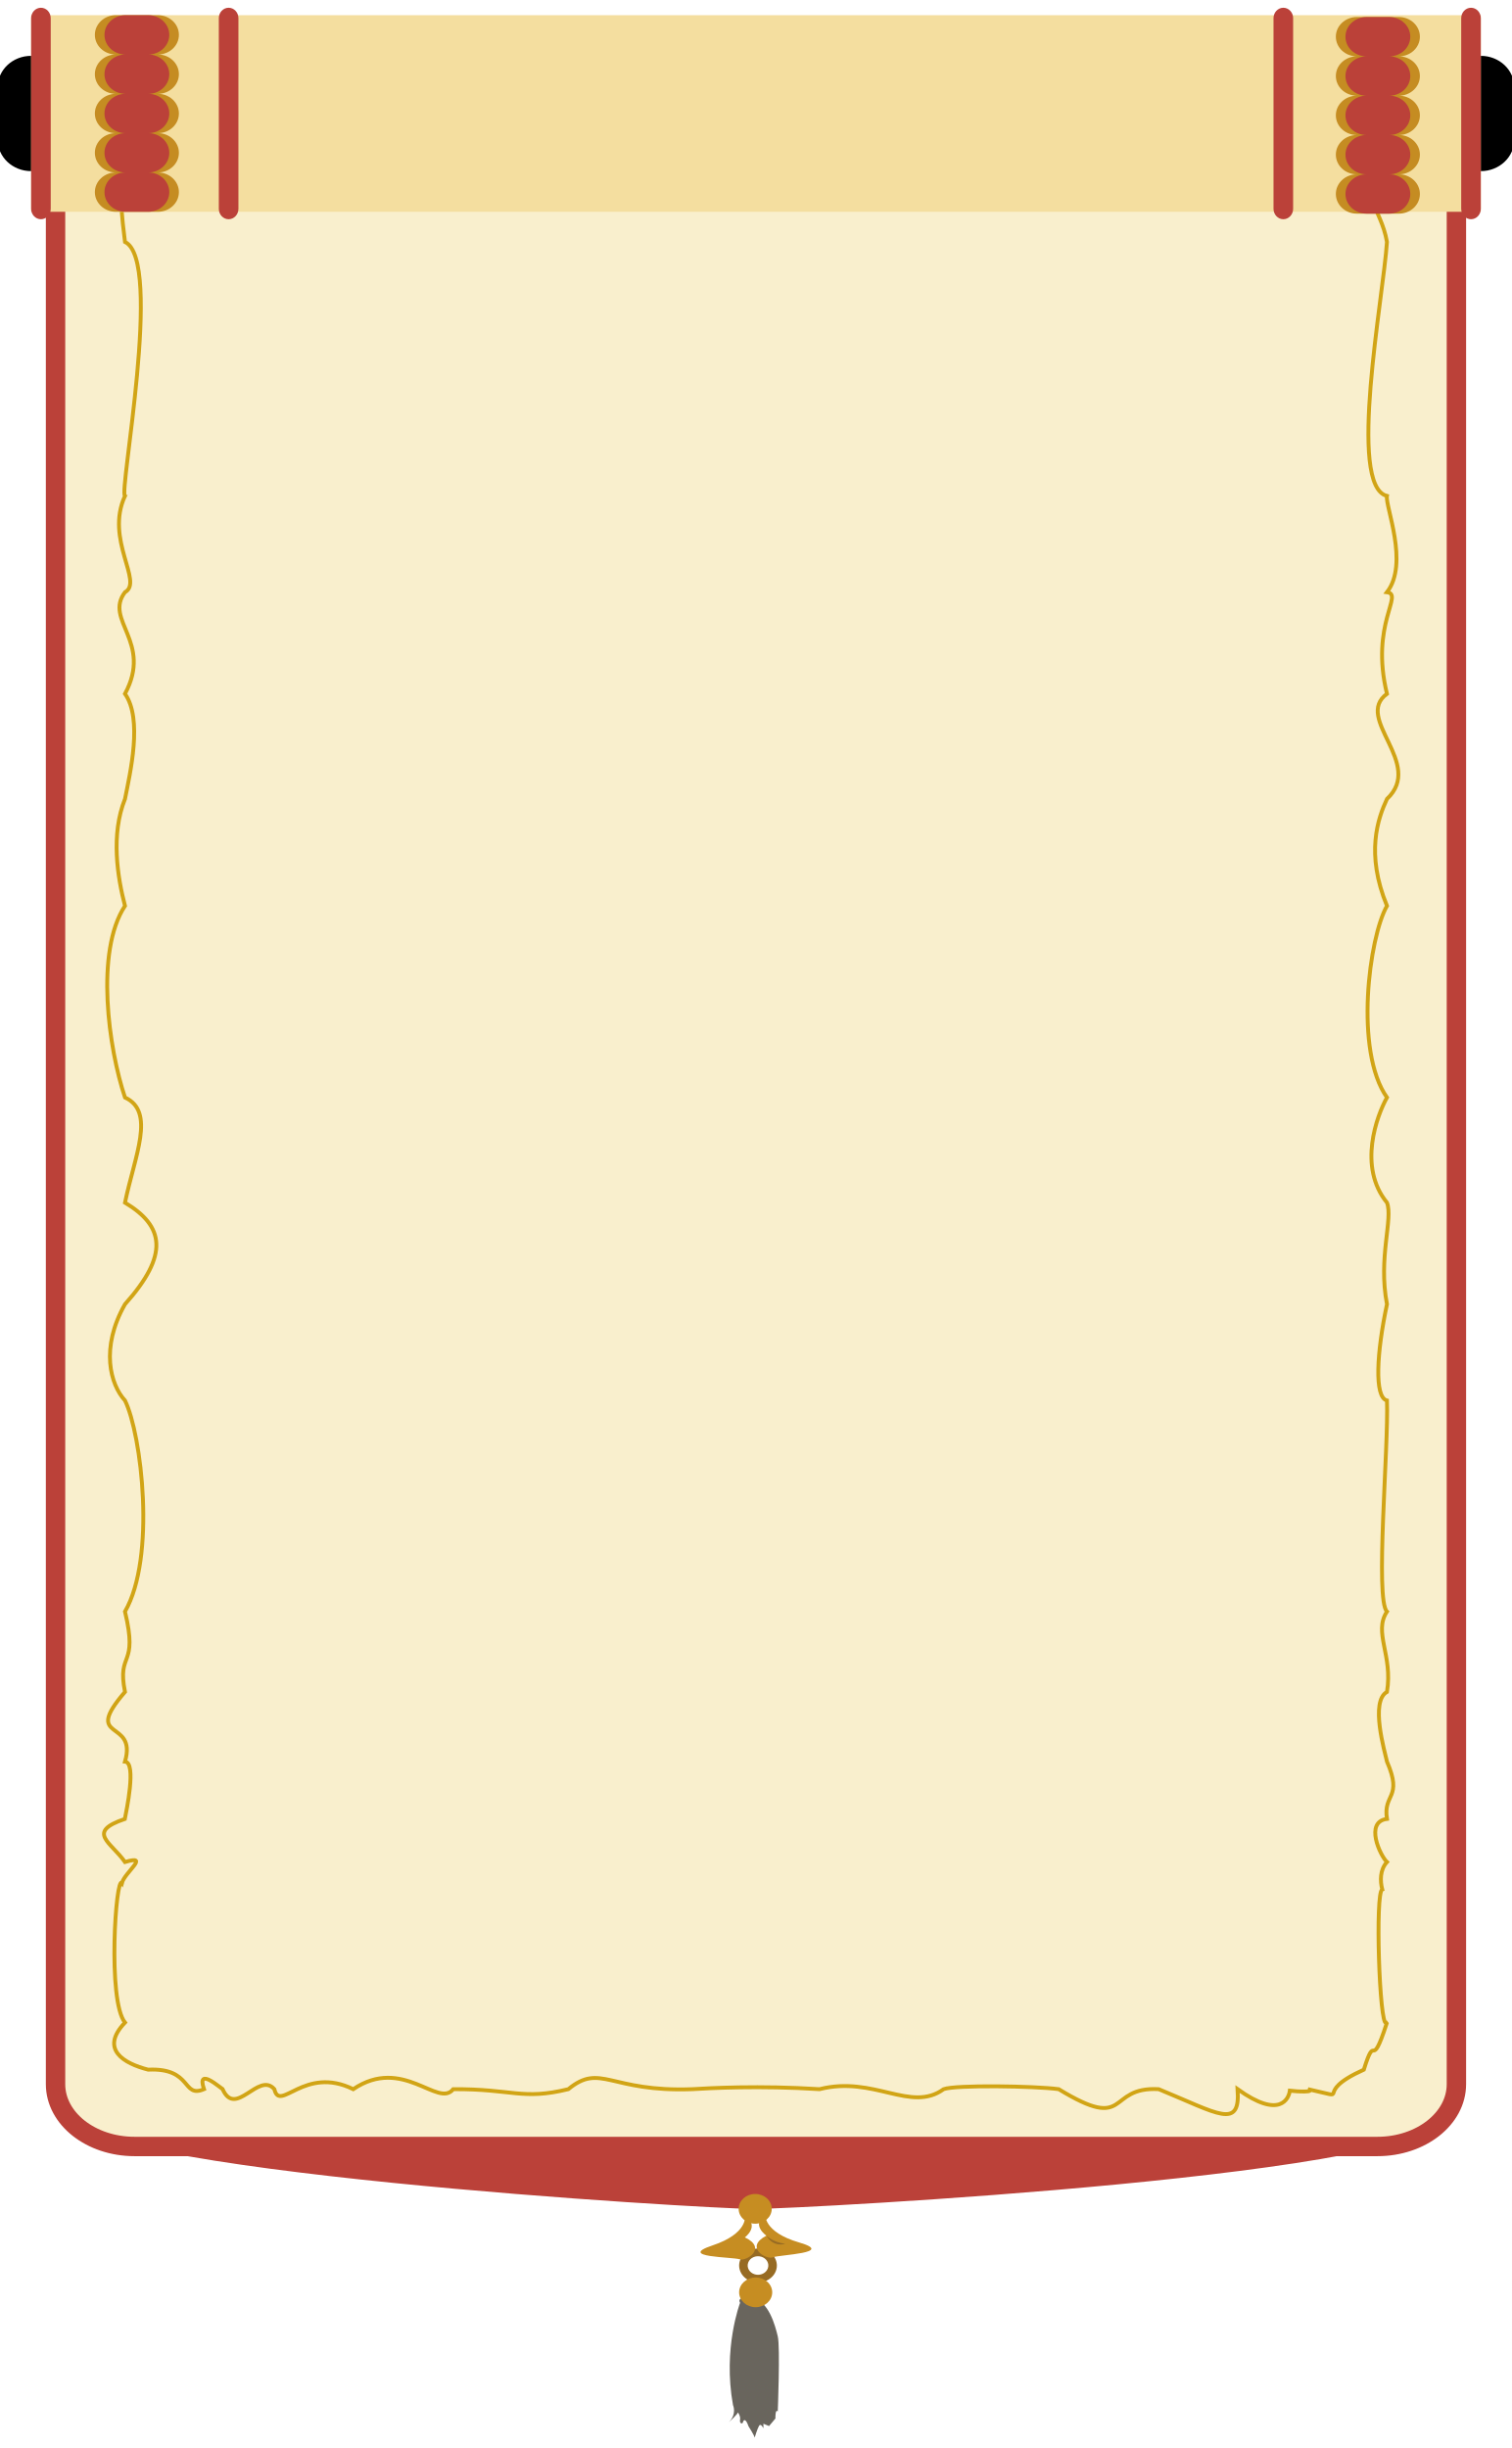
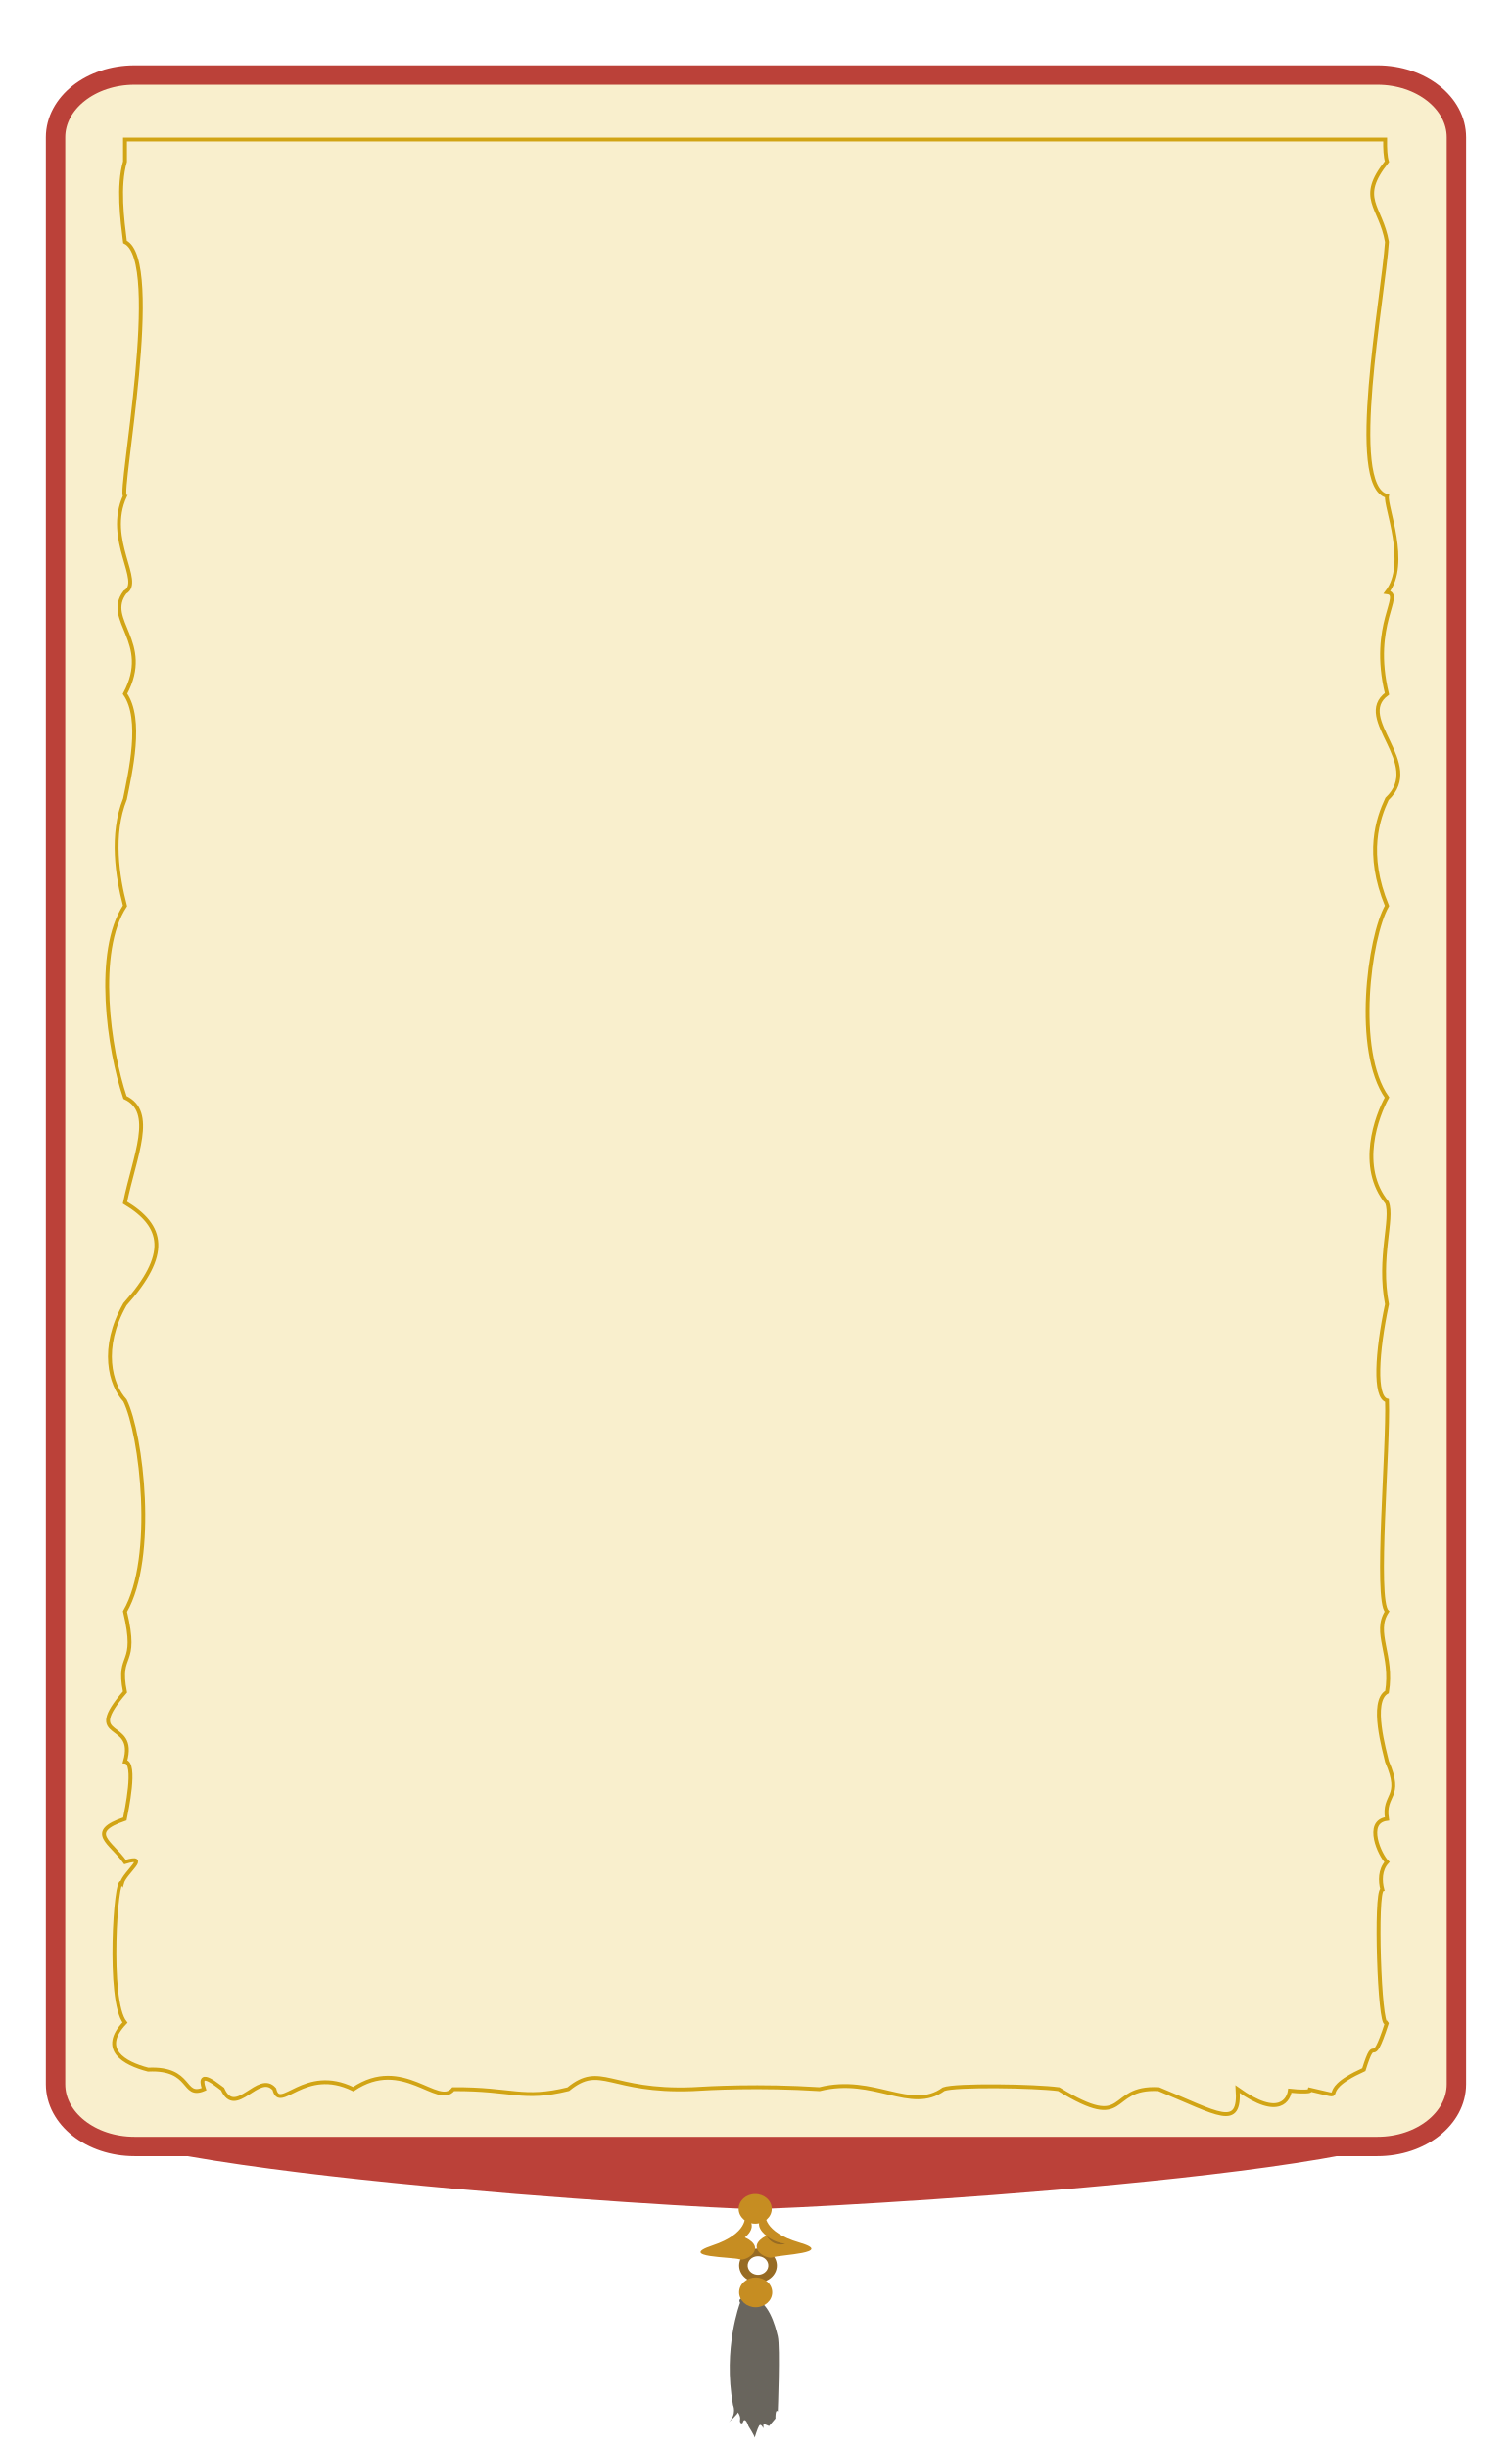
<svg xmlns="http://www.w3.org/2000/svg" version="1.1" id="Calque_1" x="0px" y="0px" width="390px" height="631.5px" viewBox="0 0 390 631.5" enable-background="new 0 0 390 631.5" xml:space="preserve">
  <g>
    <g id="fond">
-       <path fill="#BB4139" d="M373.168,545.372c0,15.803-167.647,24.43-177.529,24.43h-2.203c-9.881,0-177.154-9.479-177.154-25.282l0,0    c0-15.802,6.057-57.248,15.938-57.248h325.562C367.663,487.271,373.168,529.57,373.168,545.372L373.168,545.372z" />
-       <path fill="#F9EFCD" stroke="#BB4139" stroke-width="5" stroke-miterlimit="10" d="M375.674,537.649    c0,8.876-9.127,16.069-20.384,16.069H34.711c-11.258,0-20.384-7.193-20.384-16.069V35.423c0-8.875,9.126-16.069,20.384-16.069    H355.29c11.257,0,20.384,7.195,20.384,16.069V537.649z" />
+       <path fill="#BB4139" d="M373.168,545.372c0,15.803-167.647,24.43-177.529,24.43h-2.203c-9.881,0-177.154-9.479-177.154-25.282l0,0    c0-15.802,6.058-57.247,15.938-57.247h325.562C367.662,487.271,373.168,529.57,373.168,545.372L373.168,545.372z" />
+       <path fill="#F9EFCD" stroke="#BB4139" stroke-width="5" stroke-miterlimit="10" d="M375.674,537.649    c0,8.876-9.127,16.068-20.385,16.068H34.711c-11.258,0-20.384-7.192-20.384-16.068V35.423c0-8.875,9.126-16.069,20.384-16.069    h320.578c11.258,0,20.385,7.195,20.385,16.069V537.649z" />
      <g>
-         <path fill="#69655D" d="M190.904,594.044c0,0-4.502,11.715-1.827,26.393c0,0,1.076,2.322-1.103,4.419c0,0,2.631-2.32,2.346-2.62     c-0.288-0.301,0.792,0.897,0.579,1.947c-0.209,1.049,0.627,1.196,0.743,0.675c0.111-0.525,0.64-1.273,1.436,1.048     c0,0,1.456,2.246,1.588,2.921c0,0,0.686-2.321,1.139-3.069c0.451-0.75,1.112,0.672,1.112,0.672v-1.195l1.456,0.599l1.646-1.947     c0,0,0-0.748,0-0.374s-0.059-2.246,0.602-1.423c0,0,0.664-16.624,0-19.395c-0.661-2.771-2.396-9.36-6.69-9.884     C189.635,592.282,190.904,594.044,190.904,594.044z" />
-         <path fill="#976B23" d="M197.026,580.269c-2.552-0.746-5.299,0.51-6.129,2.807c-0.827,2.293,0.573,4.762,3.123,5.506     c2.557,0.746,5.302-0.514,6.132-2.807C200.981,583.48,199.58,581.016,197.026,580.269z M194.7,586.701     c-1.399-0.407-2.166-1.758-1.711-3.016c0.456-1.262,1.957-1.943,3.355-1.537c1.401,0.409,2.169,1.754,1.712,3.016     C197.604,586.422,196.102,587.11,194.7,586.701z" />
+         <path fill="#69655D" d="M190.904,594.044c0,0-4.502,11.715-1.826,26.394c0,0,1.075,2.321-1.104,4.419c0,0,2.631-2.32,2.346-2.62     c-0.287-0.302,0.792,0.896,0.579,1.946c-0.209,1.05,0.627,1.196,0.743,0.676c0.111-0.525,0.641-1.273,1.437,1.048     c0,0,1.456,2.246,1.588,2.921c0,0,0.686-2.321,1.139-3.069c0.451-0.75,1.112,0.672,1.112,0.672v-1.194l1.456,0.599l1.646-1.947     c0,0,0-0.748,0-0.374s-0.059-2.246,0.603-1.423c0,0,0.664-16.624,0-19.395c-0.661-2.771-2.396-9.36-6.69-9.885     C189.635,592.282,190.904,594.044,190.904,594.044z" />
+         <path fill="#976B23" d="M197.026,580.269c-2.552-0.745-5.299,0.511-6.129,2.808c-0.827,2.293,0.573,4.762,3.123,5.506     c2.558,0.746,5.302-0.514,6.132-2.807C200.981,583.48,199.58,581.016,197.026,580.269z M194.7,586.701     c-1.399-0.407-2.166-1.758-1.712-3.017c0.456-1.262,1.957-1.942,3.355-1.536c1.401,0.408,2.169,1.754,1.712,3.016     C197.604,586.422,196.102,587.11,194.7,586.701z" />
        <ellipse fill="#C68D22" cx="194.8" cy="569.802" rx="4.269" ry="3.835" />
        <ellipse fill="#C68D22" cx="194.924" cy="591.346" rx="4.268" ry="3.835" />
-         <path fill="#C68D22" d="M192.156,571.628c0,0,0.889,4.526-8.386,7.618c-9.276,3.091,5.263,2.957,6.99,3.569     c1.728,0.614,7.266-2.864,1.375-5.646C192.136,577.17,196.128,574.207,192.156,571.628z" />
-         <path fill="#C68D22" d="M197.416,571.184c0,0-0.679,4.559,8.734,7.299c9.415,2.744-5.122,3.155-6.817,3.827     c-1.692,0.679-7.394-2.591-1.642-5.589C197.691,576.723,193.567,573.912,197.416,571.184z" />
-         <path fill="#976B23" d="M197.691,576.723c0,0,1.603,1.691,4.865,2.097C202.55,578.817,199.6,579.912,197.691,576.723z" />
+         <path fill="#C68D22" d="M192.156,571.628c0,0,0.89,4.526-8.386,7.618c-9.275,3.091,5.264,2.957,6.99,3.568     c1.728,0.614,7.266-2.863,1.375-5.646C192.136,577.17,196.128,574.207,192.156,571.628z" />
+         <path fill="#C68D22" d="M197.416,571.184c0,0-0.68,4.56,8.733,7.3c9.415,2.743-5.122,3.154-6.816,3.827     c-1.692,0.679-7.395-2.592-1.643-5.59C197.691,576.723,193.567,573.912,197.416,571.184z" />
+         <path fill="#976B23" d="M197.691,576.723c0,0,1.604,1.691,4.865,2.098C202.55,578.817,199.6,579.912,197.691,576.723z" />
      </g>
    </g>
    <g id="deco">
      <g>
-         <path fill="#F9EFCD" stroke="#D1A415" stroke-miterlimit="10" d="M357.76,178.98c-4.391-18.072,4.434-25.634,0-26.209     c5.783-7.418-0.494-22.193,0-24.838c-10.303-2.543-0.927-51.271,0-65.522c-1.604-9.311-7.71-11.116,0-20.723     c-0.401-1.245-0.503-3.309-0.473-5.689H32.24c0,1.855,0,3.749,0,5.689c-1.84,6.265-0.714,14.99,0,20.723     c9.982,4.738-1.68,64.907,0,65.521c-5.222,11.284,4.827,22.158,0,24.838c-5.5,7.22,7.201,12.816,0,26.208     c4.599,6.513,1.341,20.371,0,27.124c-3.684,9.163-1.95,20.131,0,27.58c-7.773,11.804-4.203,36.938,0,49.433     c7.942,3.656,2.514,15.01,0,27.123c10.057,6.062,11.511,13.322,0,26.21c-6.426,11.313-3.764,20.755,0,24.837     c4.269,8.681,8.057,40.446,0,54.447c3.504,14.632-2.125,10.091,0,20.725c-11.273,13.083,3.247,6.718,0,17.98     c3.05,0.242,0.322,12.918-0.039,14.794c-10.11,3.413-3.51,6,0.039,11.109c6.606-1.98-0.068,2.64-0.793,5.426     c-1.559-2.157-3.791,30.35,0.793,35.986c-6.588,6.902-0.302,10.534,5.969,12.15c11.545-0.548,8.67,7.476,14.415,5.033     c-2.047-5.978,4.382-0.195,4.795,0c3.388,7.565,9.278-4.666,13.351,0c1.413,6.148,7.704-6.199,20.348,0     c12.789-8.629,21.896,4.974,25.793,0c15.353-0.083,17.805,2.901,29.68,0c8.4-6.88,10.665,0.817,32.013,0     c4.472-0.278,17.267-0.982,32.792,0c14.064-3.557,23.497,6.166,32.015,0c3.046-1.144,23.534-0.826,29.681,0     c18.526,11.309,12.165-0.749,25.791,0c15.337,6.283,21.111,10.61,20.352,0c10.974,7.884,13.219,2.37,13.472,0.396     c2.134,0.268,6.768,0.408,4.672-0.396c12.548,2.793,0.271,1.345,14.415-5.033c3.214-10.341,1.645,1.156,5.888-11.901     c-0.036-0.044-0.071-0.092-0.108-0.145c-1.763,0.987-2.894-33.87-1.026-34.442c-0.56-2.158-0.633-5.062,1.216-7.074     c-1.746-1.623-5.835-10.385,0-11.124c-1.063-6.607,4.157-5.21,0-14.781c-0.553-2.542-4.405-15.55,0-17.98     c1.583-9.478-3.569-15.335,0-20.723c-3.113-3.027,0.448-42.421,0-54.449c-3.339-0.802-2.628-12.487,0-24.837     c-2.318-12.057,1.632-22.013,0-26.21c-7.562-9.227-2.602-22.454,0-27.123c-8.484-12.007-4.605-41.373,0-49.432     c-5.555-13.476-2.336-22.579,0-27.58C367.531,196.943,349.104,185.355,357.76,178.98z" />
+         <path fill="#F9EFCD" stroke="#D1A415" stroke-miterlimit="10" d="M357.76,178.98c-4.392-18.072,4.434-25.634,0-26.209     c5.783-7.418-0.494-22.193,0-24.838c-10.304-2.543-0.928-51.271,0-65.522c-1.604-9.311-7.71-11.116,0-20.723     c-0.401-1.245-0.503-3.309-0.474-5.689H32.24c0,1.855,0,3.749,0,5.689c-1.841,6.265-0.715,14.99,0,20.723     c9.981,4.738-1.681,64.907,0,65.521c-5.223,11.284,4.826,22.158,0,24.838c-5.5,7.22,7.2,12.816,0,26.208     c4.599,6.513,1.341,20.371,0,27.124c-3.685,9.163-1.95,20.131,0,27.58c-7.773,11.804-4.203,36.938,0,49.433     c7.941,3.656,2.514,15.01,0,27.123c10.057,6.062,11.511,13.323,0,26.209c-6.427,11.313-3.765,20.756,0,24.838     c4.269,8.681,8.057,40.445,0,54.447c3.504,14.632-2.125,10.091,0,20.725c-11.273,13.083,3.246,6.718,0,17.979     c3.05,0.242,0.321,12.919-0.039,14.795c-10.11,3.412-3.511,6,0.039,11.108c6.605-1.979-0.068,2.641-0.794,5.426     c-1.559-2.156-3.791,30.351,0.794,35.986c-6.589,6.902-0.303,10.534,5.969,12.15c11.545-0.548,8.67,7.476,14.415,5.033     c-2.047-5.979,4.382-0.195,4.795,0c3.388,7.564,9.277-4.666,13.351,0c1.413,6.147,7.704-6.199,20.349,0     c12.789-8.63,21.896,4.974,25.793,0c15.353-0.084,17.805,2.9,29.68,0c8.4-6.881,10.665,0.816,32.013,0     c4.473-0.278,17.268-0.982,32.792,0c14.064-3.558,23.497,6.166,32.016,0c3.046-1.145,23.533-0.826,29.681,0     c18.526,11.309,12.165-0.75,25.791,0c15.337,6.282,21.11,10.609,20.352,0c10.975,7.884,13.219,2.369,13.472,0.396     c2.135,0.268,6.769,0.408,4.673-0.396c12.548,2.793,0.271,1.345,14.415-5.033c3.214-10.342,1.645,1.155,5.888-11.901     c-0.036-0.044-0.071-0.092-0.108-0.145c-1.763,0.986-2.894-33.87-1.025-34.442c-0.561-2.158-0.634-5.063,1.216-7.074     c-1.746-1.623-5.835-10.385,0-11.124c-1.063-6.606,4.157-5.21,0-14.781c-0.553-2.542-4.405-15.55,0-17.979     c1.583-9.479-3.569-15.335,0-20.723c-3.113-3.027,0.448-42.422,0-54.449c-3.339-0.803-2.628-12.487,0-24.838     c-2.318-12.057,1.632-22.012,0-26.209c-7.563-9.227-2.603-22.454,0-27.123c-8.484-12.007-4.605-41.373,0-49.432     c-5.555-13.476-2.336-22.579,0-27.58C367.531,196.943,349.104,185.355,357.76,178.98z" />
      </g>
    </g>
  </g>
-   <g>
-     <path stroke="#000000" stroke-miterlimit="10" d="M16.157,36.038c0,4.202-3.64,7.607-8.129,7.607l0,0   c-4.49,0-8.129-3.405-8.129-7.607V22.515c0-4.202,3.639-7.607,8.129-7.607l0,0c4.489,0,8.129,3.405,8.129,7.607V36.038z" />
-     <path stroke="#000000" stroke-miterlimit="10" d="M390.102,36.038c0,4.202-3.639,7.607-8.129,7.607l0,0   c-4.491,0-8.13-3.405-8.13-7.607V22.515c0-4.202,3.639-7.607,8.13-7.607l0,0c4.49,0,8.129,3.405,8.129,7.607V36.038z" />
-     <rect x="8.029" y="3.919" fill="#F4DE9F" width="373.944" height="50.714" />
-     <path fill="#C58C22" d="M46.146,19.134c0-2.801-2.427-5.073-5.419-5.073c2.992,0,5.419-2.271,5.419-5.071   c0-2.8-2.427-5.072-5.419-5.072H29.887c-2.994,0-5.419,2.271-5.419,5.072s2.426,5.071,5.419,5.071   c-2.994,0-5.419,2.271-5.419,5.073c0,2.8,2.426,5.071,5.419,5.071c-2.994,0-5.419,2.271-5.419,5.071   c0,2.801,2.426,5.072,5.419,5.072c-2.994,0-5.419,2.271-5.419,5.07c0,2.803,2.426,5.073,5.419,5.073   c-2.994,0-5.419,2.271-5.419,5.07c0,2.802,2.426,5.073,5.419,5.073h10.839c2.992,0,5.419-2.271,5.419-5.073   c0-2.799-2.427-5.07-5.419-5.07c2.992,0,5.419-2.271,5.419-5.073c0-2.799-2.427-5.07-5.419-5.07c2.992,0,5.419-2.271,5.419-5.072   c0-2.8-2.427-5.071-5.419-5.071C43.719,24.206,46.146,21.935,46.146,19.134z" />
-     <path fill="#C58C22" d="M366.256,19.611c0-2.801-2.426-5.073-5.42-5.073c2.994,0,5.42-2.271,5.42-5.071   c0-2.8-2.426-5.072-5.42-5.072h-10.839c-2.994,0-5.419,2.271-5.419,5.072s2.425,5.071,5.419,5.071   c-2.994,0-5.419,2.271-5.419,5.073c0,2.8,2.425,5.072,5.419,5.072c-2.994,0-5.419,2.271-5.419,5.069   c0,2.801,2.425,5.074,5.419,5.074c-2.994,0-5.419,2.271-5.419,5.07c0,2.802,2.425,5.074,5.419,5.074   c-2.994,0-5.419,2.271-5.419,5.07c0,2.802,2.425,5.072,5.419,5.072h10.839c2.994,0,5.42-2.27,5.42-5.072   c0-2.798-2.426-5.07-5.42-5.07c2.994,0,5.42-2.271,5.42-5.074c0-2.799-2.426-5.07-5.42-5.07c2.994,0,5.42-2.273,5.42-5.074   c0-2.799-2.426-5.069-5.42-5.069C363.83,24.682,366.256,22.411,366.256,19.611z" />
-     <path fill="#BB4139" d="M38.247,54.634c2.992,0,5.419-2.271,5.419-5.072c0-2.798-2.427-5.07-5.419-5.07   c2.992,0,5.419-2.271,5.419-5.072c0-2.799-2.427-5.07-5.419-5.07c2.992,0,5.419-2.272,5.419-5.072c0-2.801-2.427-5.072-5.419-5.072   c2.992,0,5.419-2.271,5.419-5.071s-2.427-5.072-5.419-5.072c2.992,0,5.419-2.271,5.419-5.071s-2.427-5.072-5.419-5.072h-5.881   c-2.994,0-5.419,2.271-5.419,5.072s2.426,5.071,5.419,5.071c-2.994,0-5.419,2.271-5.419,5.072s2.426,5.071,5.419,5.071   c-2.994,0-5.419,2.27-5.419,5.072c0,2.8,2.426,5.072,5.419,5.072c-2.994,0-5.419,2.271-5.419,5.07c0,2.801,2.426,5.072,5.419,5.072   c-2.994,0-5.419,2.272-5.419,5.07c0,2.802,2.426,5.072,5.419,5.072H38.247z" />
-     <path fill="#BB4139" d="M358.358,55.11c2.992,0,5.419-2.271,5.419-5.072c0-2.797-2.427-5.07-5.419-5.07   c2.992,0,5.419-2.271,5.419-5.073c0-2.799-2.427-5.07-5.419-5.07c2.992,0,5.419-2.272,5.419-5.071c0-2.801-2.427-5.072-5.419-5.072   c2.992,0,5.419-2.271,5.419-5.071s-2.427-5.071-5.419-5.071c2.992,0,5.419-2.271,5.419-5.071s-2.427-5.072-5.419-5.072h-5.882   c-2.992,0-5.42,2.271-5.42,5.072s2.428,5.071,5.42,5.071c-2.992,0-5.42,2.271-5.42,5.071s2.428,5.071,5.42,5.071   c-2.992,0-5.42,2.27-5.42,5.072c0,2.799,2.428,5.071,5.42,5.071c-2.992,0-5.42,2.271-5.42,5.07c0,2.802,2.428,5.073,5.42,5.073   c-2.992,0-5.42,2.273-5.42,5.07c0,2.801,2.428,5.072,5.42,5.072H358.358z" />
-     <g>
-       <path fill="#BB4139" d="M61.5,53.865c0,1.484-1.132,2.688-2.529,2.688l0,0c-1.397,0-2.529-1.205-2.529-2.688V4.689    C56.443,3.203,57.575,2,58.971,2l0,0C60.369,2,61.5,3.204,61.5,4.689V53.865z" />
-       <path fill="#BB4139" d="M13.087,53.865c0,1.484-1.133,2.688-2.529,2.688l0,0c-1.397,0-2.529-1.205-2.529-2.688V4.689    C8.03,3.203,9.162,2,10.558,2l0,0c1.397,0,2.529,1.204,2.529,2.689V53.865z" />
-       <path fill="#BB4139" d="M333.559,53.865c0,1.484-1.133,2.688-2.529,2.688l0,0c-1.397,0-2.531-1.205-2.531-2.688V4.689    c0-1.486,1.134-2.689,2.531-2.689l0,0c1.396,0,2.529,1.204,2.529,2.689V53.865z" />
-       <path fill="#BB4139" d="M381.973,53.865c0,1.484-1.134,2.688-2.531,2.688l0,0c-1.396,0-2.529-1.205-2.529-2.688V4.689    c0-1.486,1.133-2.689,2.529-2.689l0,0c1.397,0,2.531,1.204,2.531,2.689V53.865z" />
-     </g>
-   </g>
</svg>
